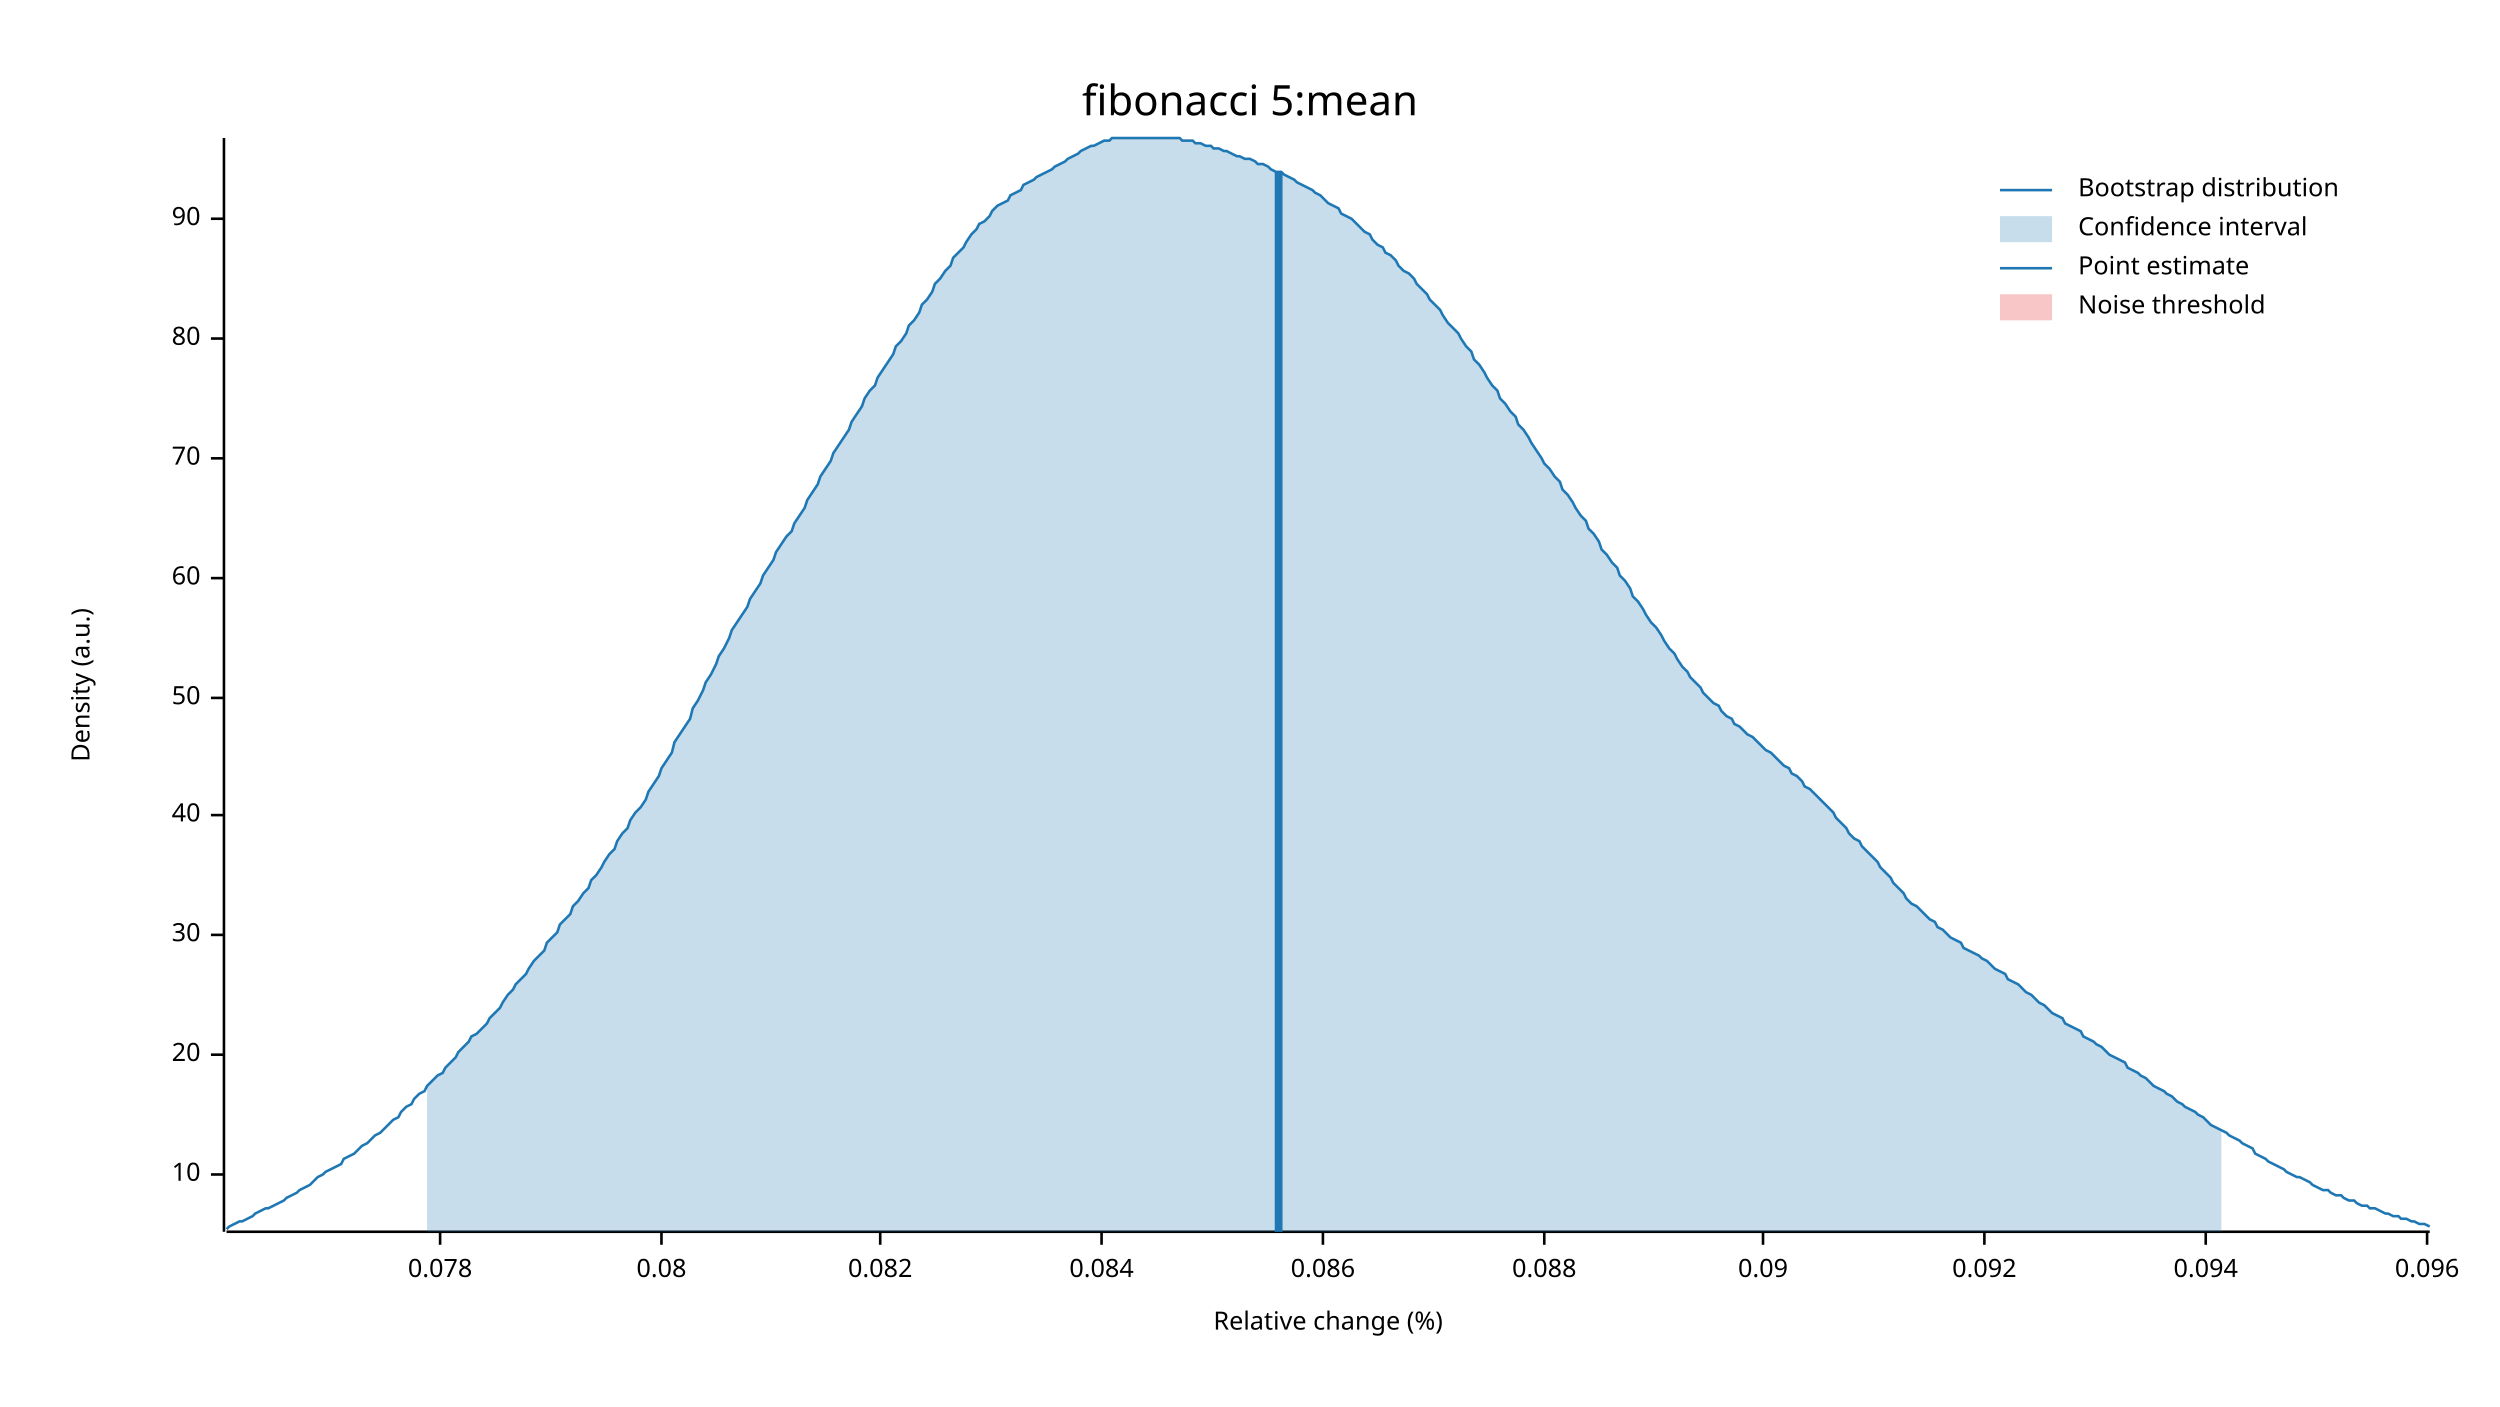
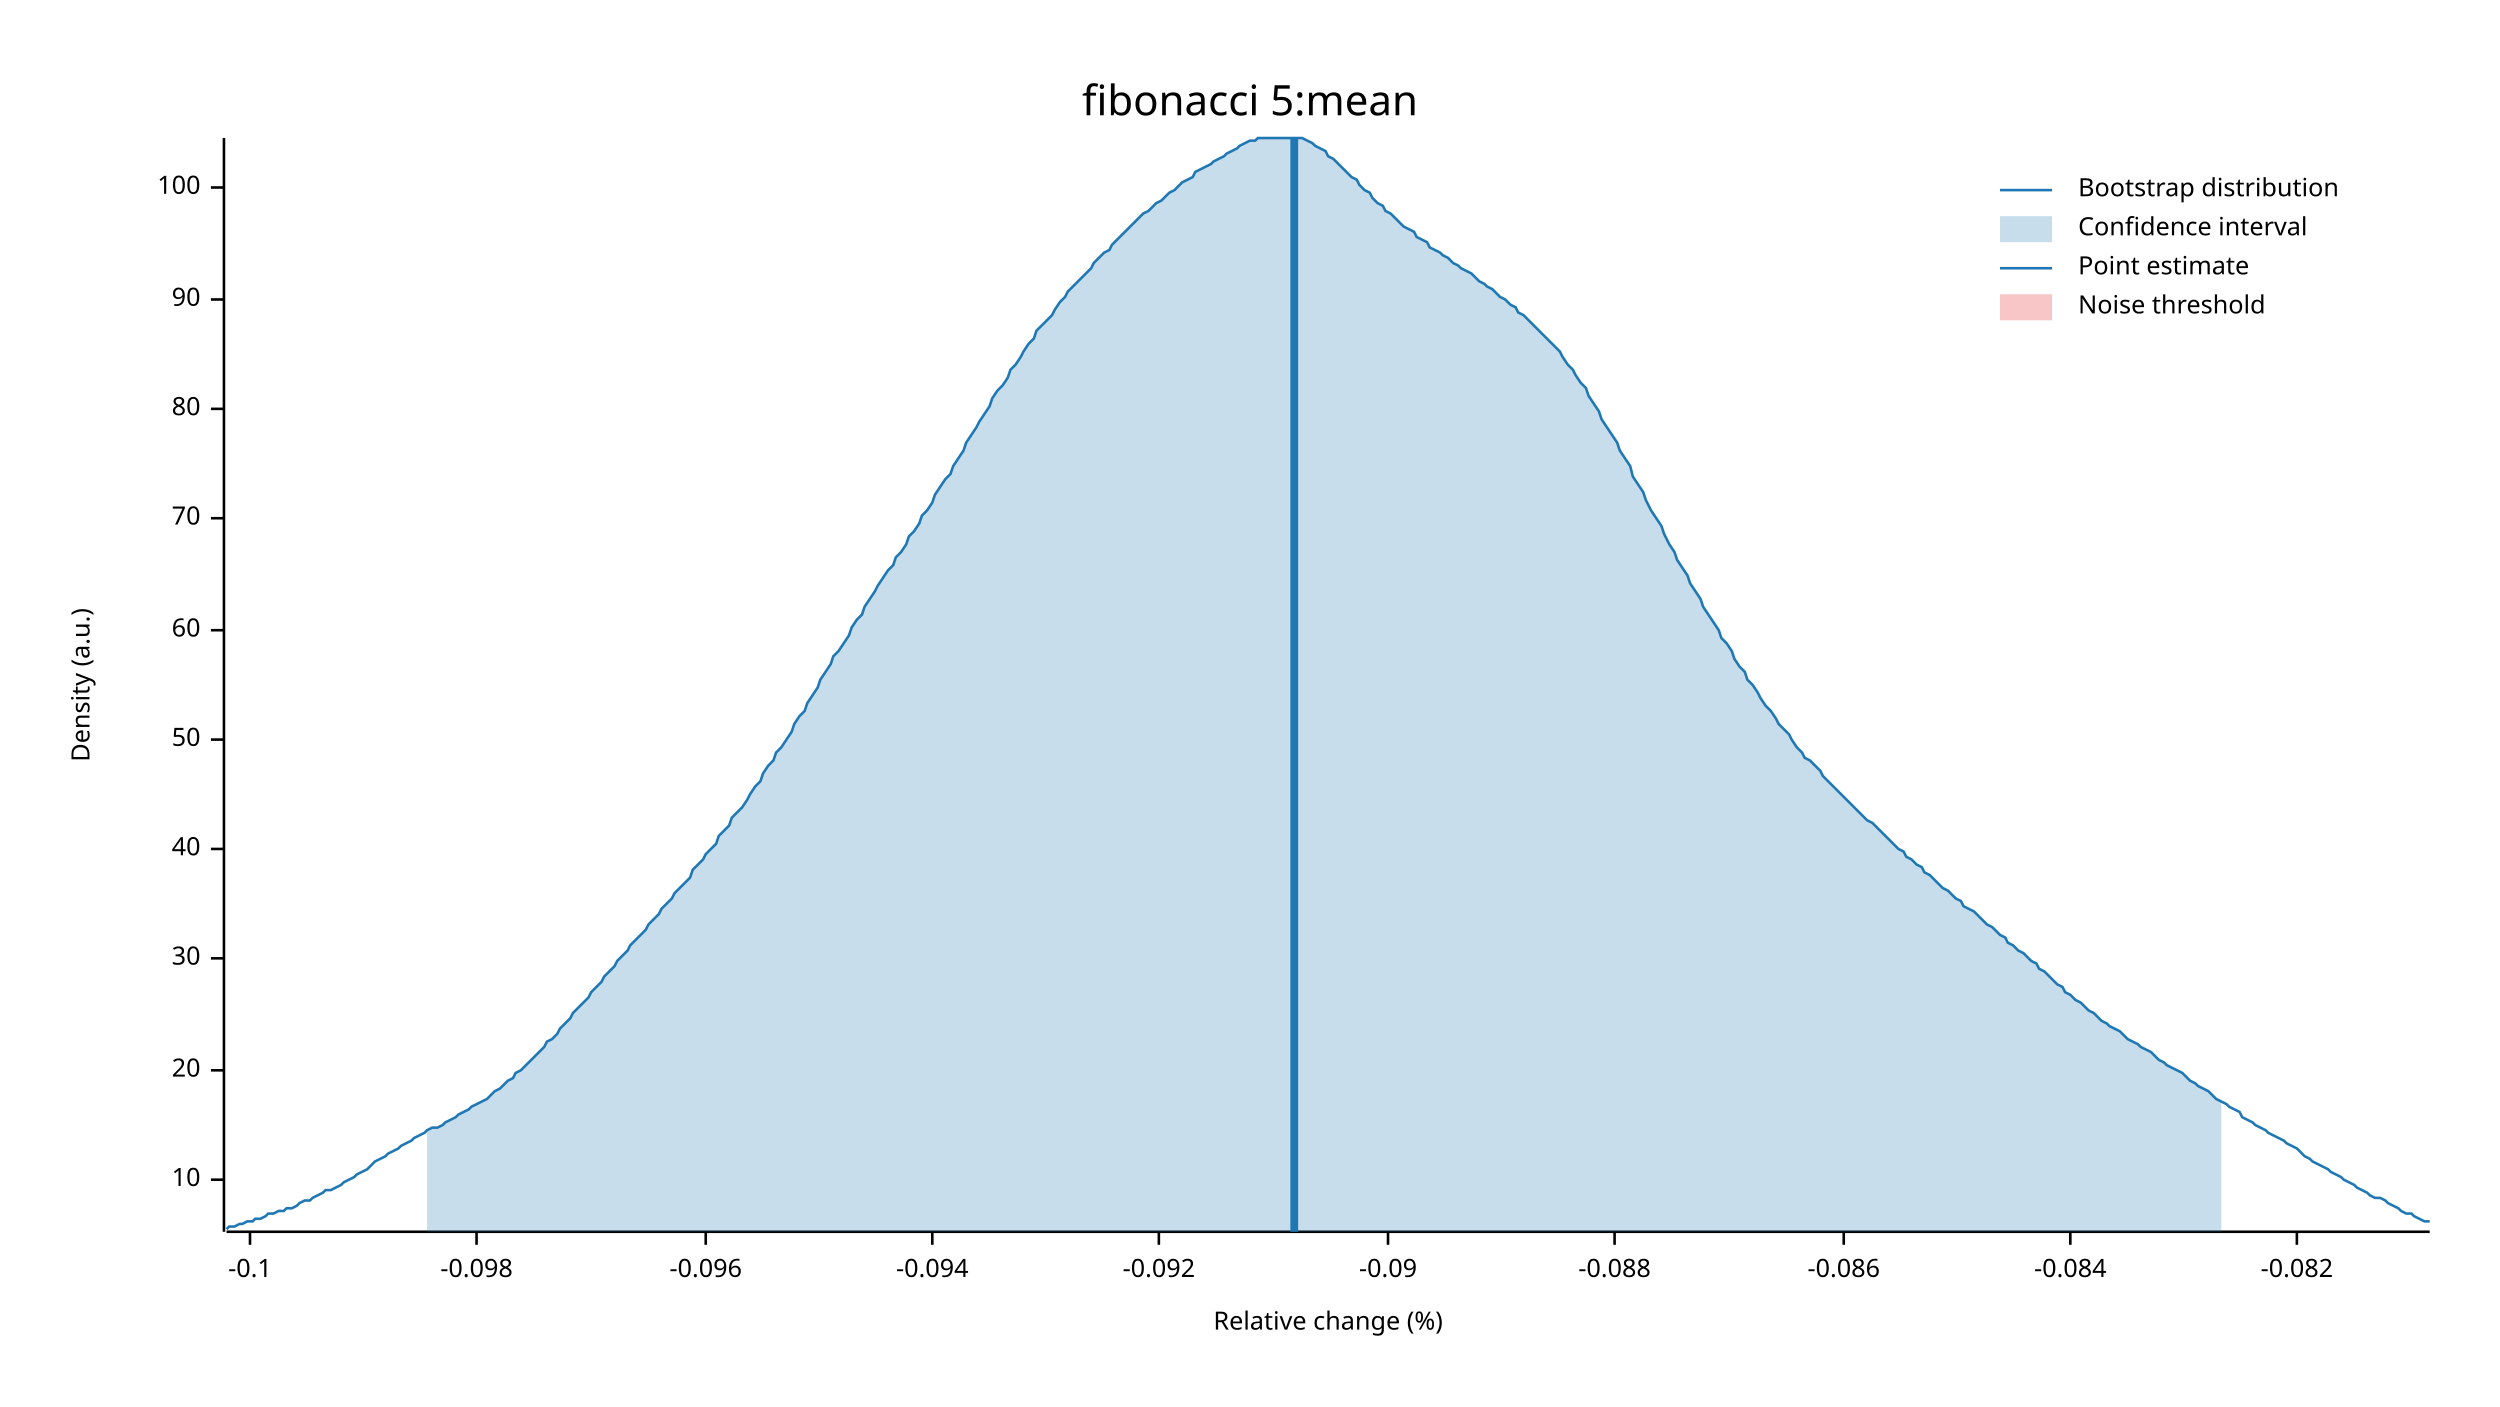
<svg xmlns="http://www.w3.org/2000/svg" width="960" height="540">
  <text x="480" y="32" dy="0.76em" text-anchor="middle" font-family="sans-serif" font-size="16.129" opacity="1" fill="#000000">
fibonacci 5:mean
</text>
  <text x="27" y="263" dy="0.76em" text-anchor="middle" font-family="sans-serif" font-size="9.677" opacity="1" fill="#000000" transform="rotate(270, 27, 263)">
Density (a.u.)
</text>
  <text x="510" y="513" dy="-0.5ex" text-anchor="middle" font-family="sans-serif" font-size="9.677" opacity="1" fill="#000000">
Relative change (%)
</text>
  <polyline fill="none" opacity="1" stroke="#000000" stroke-width="1" points="86,53 86,473 " />
-   <text x="77" y="451" dy="0.5ex" text-anchor="end" font-family="sans-serif" font-size="9.677" opacity="1" fill="#000000">
+   <text x="77" y="453" dy="0.5ex" text-anchor="end" font-family="sans-serif" font-size="9.677" opacity="1" fill="#000000">
10
</text>
-   <polyline fill="none" opacity="1" stroke="#000000" stroke-width="1" points="81,451 86,451 " />
-   <text x="77" y="405" dy="0.5ex" text-anchor="end" font-family="sans-serif" font-size="9.677" opacity="1" fill="#000000">
+   <polyline fill="none" opacity="1" stroke="#000000" stroke-width="1" points="81,453 86,453 " />
+   <text x="77" y="411" dy="0.5ex" text-anchor="end" font-family="sans-serif" font-size="9.677" opacity="1" fill="#000000">
20
</text>
-   <polyline fill="none" opacity="1" stroke="#000000" stroke-width="1" points="81,405 86,405 " />
-   <text x="77" y="359" dy="0.5ex" text-anchor="end" font-family="sans-serif" font-size="9.677" opacity="1" fill="#000000">
+   <polyline fill="none" opacity="1" stroke="#000000" stroke-width="1" points="81,411 86,411 " />
+   <text x="77" y="368" dy="0.5ex" text-anchor="end" font-family="sans-serif" font-size="9.677" opacity="1" fill="#000000">
30
</text>
-   <polyline fill="none" opacity="1" stroke="#000000" stroke-width="1" points="81,359 86,359 " />
-   <text x="77" y="313" dy="0.5ex" text-anchor="end" font-family="sans-serif" font-size="9.677" opacity="1" fill="#000000">
+   <polyline fill="none" opacity="1" stroke="#000000" stroke-width="1" points="81,368 86,368 " />
+   <text x="77" y="326" dy="0.5ex" text-anchor="end" font-family="sans-serif" font-size="9.677" opacity="1" fill="#000000">
40
</text>
-   <polyline fill="none" opacity="1" stroke="#000000" stroke-width="1" points="81,313 86,313 " />
-   <text x="77" y="268" dy="0.5ex" text-anchor="end" font-family="sans-serif" font-size="9.677" opacity="1" fill="#000000">
+   <polyline fill="none" opacity="1" stroke="#000000" stroke-width="1" points="81,326 86,326 " />
+   <text x="77" y="284" dy="0.5ex" text-anchor="end" font-family="sans-serif" font-size="9.677" opacity="1" fill="#000000">
50
</text>
-   <polyline fill="none" opacity="1" stroke="#000000" stroke-width="1" points="81,268 86,268 " />
-   <text x="77" y="222" dy="0.5ex" text-anchor="end" font-family="sans-serif" font-size="9.677" opacity="1" fill="#000000">
+   <polyline fill="none" opacity="1" stroke="#000000" stroke-width="1" points="81,284 86,284 " />
+   <text x="77" y="242" dy="0.5ex" text-anchor="end" font-family="sans-serif" font-size="9.677" opacity="1" fill="#000000">
60
</text>
-   <polyline fill="none" opacity="1" stroke="#000000" stroke-width="1" points="81,222 86,222 " />
-   <text x="77" y="176" dy="0.5ex" text-anchor="end" font-family="sans-serif" font-size="9.677" opacity="1" fill="#000000">
+   <polyline fill="none" opacity="1" stroke="#000000" stroke-width="1" points="81,242 86,242 " />
+   <text x="77" y="199" dy="0.5ex" text-anchor="end" font-family="sans-serif" font-size="9.677" opacity="1" fill="#000000">
70
</text>
-   <polyline fill="none" opacity="1" stroke="#000000" stroke-width="1" points="81,176 86,176 " />
-   <text x="77" y="130" dy="0.5ex" text-anchor="end" font-family="sans-serif" font-size="9.677" opacity="1" fill="#000000">
+   <polyline fill="none" opacity="1" stroke="#000000" stroke-width="1" points="81,199 86,199 " />
+   <text x="77" y="157" dy="0.5ex" text-anchor="end" font-family="sans-serif" font-size="9.677" opacity="1" fill="#000000">
80
</text>
-   <polyline fill="none" opacity="1" stroke="#000000" stroke-width="1" points="81,130 86,130 " />
-   <text x="77" y="84" dy="0.5ex" text-anchor="end" font-family="sans-serif" font-size="9.677" opacity="1" fill="#000000">
+   <polyline fill="none" opacity="1" stroke="#000000" stroke-width="1" points="81,157 86,157 " />
+   <text x="77" y="115" dy="0.5ex" text-anchor="end" font-family="sans-serif" font-size="9.677" opacity="1" fill="#000000">
90
</text>
-   <polyline fill="none" opacity="1" stroke="#000000" stroke-width="1" points="81,84 86,84 " />
+   <polyline fill="none" opacity="1" stroke="#000000" stroke-width="1" points="81,115 86,115 " />
+   <text x="77" y="72" dy="0.5ex" text-anchor="end" font-family="sans-serif" font-size="9.677" opacity="1" fill="#000000">
+ 100
+ </text>
+   <polyline fill="none" opacity="1" stroke="#000000" stroke-width="1" points="81,72 86,72 " />
  <polyline fill="none" opacity="1" stroke="#000000" stroke-width="1" points="87,473 933,473 " />
-   <text x="169" y="483" dy="0.76em" text-anchor="middle" font-family="sans-serif" font-size="9.677" opacity="1" fill="#000000">
- 0.078
+   <text x="96" y="483" dy="0.76em" text-anchor="middle" font-family="sans-serif" font-size="9.677" opacity="1" fill="#000000">
+ -0.1
</text>
-   <polyline fill="none" opacity="1" stroke="#000000" stroke-width="1" points="169,473 169,478 " />
-   <text x="254" y="483" dy="0.76em" text-anchor="middle" font-family="sans-serif" font-size="9.677" opacity="1" fill="#000000">
- 0.08
+   <polyline fill="none" opacity="1" stroke="#000000" stroke-width="1" points="96,473 96,478 " />
+   <text x="183" y="483" dy="0.76em" text-anchor="middle" font-family="sans-serif" font-size="9.677" opacity="1" fill="#000000">
+ -0.098
</text>
-   <polyline fill="none" opacity="1" stroke="#000000" stroke-width="1" points="254,473 254,478 " />
-   <text x="338" y="483" dy="0.76em" text-anchor="middle" font-family="sans-serif" font-size="9.677" opacity="1" fill="#000000">
- 0.082
+   <polyline fill="none" opacity="1" stroke="#000000" stroke-width="1" points="183,473 183,478 " />
+   <text x="271" y="483" dy="0.76em" text-anchor="middle" font-family="sans-serif" font-size="9.677" opacity="1" fill="#000000">
+ -0.096
</text>
-   <polyline fill="none" opacity="1" stroke="#000000" stroke-width="1" points="338,473 338,478 " />
-   <text x="423" y="483" dy="0.76em" text-anchor="middle" font-family="sans-serif" font-size="9.677" opacity="1" fill="#000000">
- 0.084
+   <polyline fill="none" opacity="1" stroke="#000000" stroke-width="1" points="271,473 271,478 " />
+   <text x="358" y="483" dy="0.76em" text-anchor="middle" font-family="sans-serif" font-size="9.677" opacity="1" fill="#000000">
+ -0.094
</text>
-   <polyline fill="none" opacity="1" stroke="#000000" stroke-width="1" points="423,473 423,478 " />
-   <text x="508" y="483" dy="0.76em" text-anchor="middle" font-family="sans-serif" font-size="9.677" opacity="1" fill="#000000">
- 0.086
+   <polyline fill="none" opacity="1" stroke="#000000" stroke-width="1" points="358,473 358,478 " />
+   <text x="445" y="483" dy="0.76em" text-anchor="middle" font-family="sans-serif" font-size="9.677" opacity="1" fill="#000000">
+ -0.092
</text>
-   <polyline fill="none" opacity="1" stroke="#000000" stroke-width="1" points="508,473 508,478 " />
-   <text x="593" y="483" dy="0.76em" text-anchor="middle" font-family="sans-serif" font-size="9.677" opacity="1" fill="#000000">
- 0.088
+   <polyline fill="none" opacity="1" stroke="#000000" stroke-width="1" points="445,473 445,478 " />
+   <text x="533" y="483" dy="0.76em" text-anchor="middle" font-family="sans-serif" font-size="9.677" opacity="1" fill="#000000">
+ -0.09
</text>
-   <polyline fill="none" opacity="1" stroke="#000000" stroke-width="1" points="593,473 593,478 " />
-   <text x="677" y="483" dy="0.76em" text-anchor="middle" font-family="sans-serif" font-size="9.677" opacity="1" fill="#000000">
- 0.09
+   <polyline fill="none" opacity="1" stroke="#000000" stroke-width="1" points="533,473 533,478 " />
+   <text x="620" y="483" dy="0.76em" text-anchor="middle" font-family="sans-serif" font-size="9.677" opacity="1" fill="#000000">
+ -0.088
</text>
-   <polyline fill="none" opacity="1" stroke="#000000" stroke-width="1" points="677,473 677,478 " />
-   <text x="762" y="483" dy="0.76em" text-anchor="middle" font-family="sans-serif" font-size="9.677" opacity="1" fill="#000000">
- 0.092
+   <polyline fill="none" opacity="1" stroke="#000000" stroke-width="1" points="620,473 620,478 " />
+   <text x="708" y="483" dy="0.76em" text-anchor="middle" font-family="sans-serif" font-size="9.677" opacity="1" fill="#000000">
+ -0.086
</text>
-   <polyline fill="none" opacity="1" stroke="#000000" stroke-width="1" points="762,473 762,478 " />
-   <text x="847" y="483" dy="0.76em" text-anchor="middle" font-family="sans-serif" font-size="9.677" opacity="1" fill="#000000">
- 0.094
+   <polyline fill="none" opacity="1" stroke="#000000" stroke-width="1" points="708,473 708,478 " />
+   <text x="795" y="483" dy="0.76em" text-anchor="middle" font-family="sans-serif" font-size="9.677" opacity="1" fill="#000000">
+ -0.084
</text>
-   <polyline fill="none" opacity="1" stroke="#000000" stroke-width="1" points="847,473 847,478 " />
-   <text x="932" y="483" dy="0.76em" text-anchor="middle" font-family="sans-serif" font-size="9.677" opacity="1" fill="#000000">
- 0.096
+   <polyline fill="none" opacity="1" stroke="#000000" stroke-width="1" points="795,473 795,478 " />
+   <text x="882" y="483" dy="0.76em" text-anchor="middle" font-family="sans-serif" font-size="9.677" opacity="1" fill="#000000">
+ -0.082
</text>
-   <polyline fill="none" opacity="1" stroke="#000000" stroke-width="1" points="932,473 932,478 " />
-   <polyline fill="none" opacity="1" stroke="#1F78B4" stroke-width="1" points="87,472 88,471 90,470 92,469 93,469 95,468 97,467 98,466 100,465 102,464 103,464 105,463 107,462 109,461 110,460 112,459 114,458 115,457 117,456 119,455 120,454 122,452 124,451 125,450 127,449 129,448 131,447 132,445 134,444 136,443 137,442 139,440 141,439 142,438 144,436 146,435 148,433 149,432 151,430 153,429 154,427 156,425 158,424 159,422 161,420 163,419 164,417 166,415 168,413 170,412 171,410 173,408 175,406 176,404 178,402 180,400 181,398 183,397 185,395 187,393 188,391 190,389 192,387 193,385 195,382 197,380 198,378 200,376 202,374 203,372 205,369 207,367 209,365 210,362 212,360 214,358 215,355 217,353 219,351 220,348 222,346 224,343 226,341 227,338 229,336 231,333 232,331 234,328 236,326 237,323 239,320 241,318 242,315 244,312 246,310 248,307 249,304 251,301 253,298 254,295 256,292 258,289 259,285 261,282 263,279 265,276 266,272 268,269 270,265 271,262 273,259 275,255 276,252 278,249 280,245 281,242 283,239 285,236 287,233 288,230 290,227 292,224 293,221 295,218 297,215 298,212 300,209 302,206 304,204 305,201 307,198 309,195 310,192 312,189 314,186 315,183 317,180 319,177 320,174 322,171 324,168 326,165 327,162 329,159 331,156 332,153 334,150 336,148 337,145 339,142 341,139 343,136 344,133 346,131 348,128 349,125 351,123 353,120 354,117 356,115 358,112 359,109 361,107 363,104 365,102 366,99 368,97 370,95 371,93 373,90 375,88 376,86 378,85 380,83 381,81 383,79 385,78 387,77 388,75 390,74 392,73 393,71 395,70 397,69 398,68 400,67 402,66 404,65 405,64 407,63 409,62 410,61 412,60 414,59 415,58 417,57 419,56 420,56 422,55 424,54 426,54 427,53 429,53 431,53 432,53 434,53 436,53 437,53 439,53 441,53 443,53 444,53 446,53 448,53 449,53 451,53 453,53 454,54 456,54 458,54 459,55 461,55 463,56 465,56 466,57 468,57 470,58 471,58 473,59 475,60 476,60 478,61 480,61 482,62 483,63 485,63 487,64 488,65 490,66 492,66 493,67 495,68 497,69 498,70 500,71 502,72 504,73 505,74 507,75 509,77 510,78 512,79 514,80 515,82 517,83 519,84 521,86 522,87 524,89 526,90 527,92 529,94 531,95 532,97 534,98 536,100 537,102 539,104 541,105 543,107 544,109 546,111 548,113 549,115 551,117 553,119 554,121 556,124 558,126 560,128 561,130 563,133 565,135 566,138 568,140 570,143 571,145 573,148 575,150 576,153 578,155 580,158 582,160 583,163 585,165 587,168 588,170 590,173 592,176 593,178 595,180 597,183 599,185 600,188 602,190 604,193 605,195 607,198 609,200 610,203 612,205 614,208 615,211 617,213 619,216 621,218 622,221 624,223 626,226 627,229 629,231 631,234 632,236 634,239 636,241 638,244 639,246 641,249 643,251 644,253 646,256 648,258 649,260 651,262 653,264 654,266 656,268 658,270 660,271 661,273 663,275 665,276 666,278 668,279 670,281 671,282 673,283 675,285 676,286 678,288 680,289 682,291 683,292 685,294 687,295 688,297 690,298 692,300 693,302 695,303 697,305 699,307 700,308 702,310 704,312 705,314 707,316 709,318 710,320 712,322 714,323 715,325 717,327 719,329 721,331 722,333 724,335 726,337 727,339 729,341 731,343 732,345 734,347 736,348 738,350 739,351 741,353 743,354 744,356 746,357 748,359 749,360 751,361 753,362 754,364 756,365 758,366 760,367 761,368 763,369 765,371 766,372 768,373 770,374 771,376 773,377 775,378 777,380 778,381 780,382 782,384 783,385 785,386 787,388 788,389 790,390 792,391 793,393 795,394 797,395 799,396 800,398 802,399 804,400 805,401 807,402 809,404 810,405 812,406 814,407 816,408 817,410 819,411 821,412 822,413 824,414 826,416 827,417 829,418 831,419 832,420 834,421 836,423 838,424 839,425 841,426 843,427 844,428 846,429 848,431 849,432 851,433 853,434 855,435 856,436 858,437 860,438 861,439 863,440 865,441 866,443 868,444 870,445 871,446 873,447 875,448 877,449 878,450 880,451 882,452 883,452 885,453 887,454 888,455 890,456 892,457 894,457 895,458 897,459 899,459 900,460 902,461 904,461 905,462 907,463 909,463 910,464 912,464 914,465 916,466 917,466 919,467 921,467 922,468 924,468 926,469 927,469 929,470 931,470 933,471 " />
-   <polygon opacity="0.25" fill="#1F78B4" points="164,417 166,415 168,413 170,412 171,410 173,408 175,406 176,404 178,402 180,400 181,398 183,397 185,395 187,393 188,391 190,389 192,387 193,385 195,382 197,380 198,378 200,376 202,374 203,372 205,369 207,367 209,365 210,362 212,360 214,358 215,355 217,353 219,351 220,348 222,346 224,343 226,341 227,338 229,336 231,333 232,331 234,328 236,326 237,323 239,320 241,318 242,315 244,312 246,310 248,307 249,304 251,301 253,298 254,295 256,292 258,289 259,285 261,282 263,279 265,276 266,272 268,269 270,265 271,262 273,259 275,255 276,252 278,249 280,245 281,242 283,239 285,236 287,233 288,230 290,227 292,224 293,221 295,218 297,215 298,212 300,209 302,206 304,204 305,201 307,198 309,195 310,192 312,189 314,186 315,183 317,180 319,177 320,174 322,171 324,168 326,165 327,162 329,159 331,156 332,153 334,150 336,148 337,145 339,142 341,139 343,136 344,133 346,131 348,128 349,125 351,123 353,120 354,117 356,115 358,112 359,109 361,107 363,104 365,102 366,99 368,97 370,95 371,93 373,90 375,88 376,86 378,85 380,83 381,81 383,79 385,78 387,77 388,75 390,74 392,73 393,71 395,70 397,69 398,68 400,67 402,66 404,65 405,64 407,63 409,62 410,61 412,60 414,59 415,58 417,57 419,56 420,56 422,55 424,54 426,54 427,53 429,53 431,53 432,53 434,53 436,53 437,53 439,53 441,53 443,53 444,53 446,53 448,53 449,53 451,53 453,53 454,54 456,54 458,54 459,55 461,55 463,56 465,56 466,57 468,57 470,58 471,58 473,59 475,60 476,60 478,61 480,61 482,62 483,63 485,63 487,64 488,65 490,66 492,66 493,67 495,68 497,69 498,70 500,71 502,72 504,73 505,74 507,75 509,77 510,78 512,79 514,80 515,82 517,83 519,84 521,86 522,87 524,89 526,90 527,92 529,94 531,95 532,97 534,98 536,100 537,102 539,104 541,105 543,107 544,109 546,111 548,113 549,115 551,117 553,119 554,121 556,124 558,126 560,128 561,130 563,133 565,135 566,138 568,140 570,143 571,145 573,148 575,150 576,153 578,155 580,158 582,160 583,163 585,165 587,168 588,170 590,173 592,176 593,178 595,180 597,183 599,185 600,188 602,190 604,193 605,195 607,198 609,200 610,203 612,205 614,208 615,211 617,213 619,216 621,218 622,221 624,223 626,226 627,229 629,231 631,234 632,236 634,239 636,241 638,244 639,246 641,249 643,251 644,253 646,256 648,258 649,260 651,262 653,264 654,266 656,268 658,270 660,271 661,273 663,275 665,276 666,278 668,279 670,281 671,282 673,283 675,285 676,286 678,288 680,289 682,291 683,292 685,294 687,295 688,297 690,298 692,300 693,302 695,303 697,305 699,307 700,308 702,310 704,312 705,314 707,316 709,318 710,320 712,322 714,323 715,325 717,327 719,329 721,331 722,333 724,335 726,337 727,339 729,341 731,343 732,345 734,347 736,348 738,350 739,351 741,353 743,354 744,356 746,357 748,359 749,360 751,361 753,362 754,364 756,365 758,366 760,367 761,368 763,369 765,371 766,372 768,373 770,374 771,376 773,377 775,378 777,380 778,381 780,382 782,384 783,385 785,386 787,388 788,389 790,390 792,391 793,393 795,394 797,395 799,396 800,398 802,399 804,400 805,401 807,402 809,404 810,405 812,406 814,407 816,408 817,410 819,411 821,412 822,413 824,414 826,416 827,417 829,418 831,419 832,420 834,421 836,423 838,424 839,425 841,426 843,427 844,428 846,429 848,431 849,432 851,433 853,434 853,473 164,473 " />
-   <polyline fill="none" opacity="1" stroke="#1F78B4" stroke-width="3" points="491,473 491,66 " />
+   <polyline fill="none" opacity="1" stroke="#000000" stroke-width="1" points="882,473 882,478 " />
+   <polyline fill="none" opacity="1" stroke="#1F78B4" stroke-width="1" points="87,472 88,471 90,471 92,470 93,470 95,469 97,469 98,468 100,468 102,467 103,466 105,466 107,465 109,465 110,464 112,464 114,463 115,462 117,461 119,461 120,460 122,459 124,458 125,457 127,457 129,456 131,455 132,454 134,453 136,452 137,451 139,450 141,449 142,448 144,446 146,445 148,444 149,443 151,442 153,441 154,440 156,439 158,438 159,437 161,436 163,435 164,434 166,433 168,433 170,432 171,431 173,430 175,429 176,428 178,427 180,426 181,425 183,424 185,423 187,422 188,421 190,419 192,418 193,417 195,415 197,414 198,412 200,411 202,409 203,408 205,406 207,404 209,402 210,400 212,399 214,397 215,395 217,393 219,391 220,389 222,387 224,385 226,383 227,381 229,379 231,377 232,375 234,373 236,371 237,369 239,367 241,365 242,363 244,361 246,359 248,357 249,355 251,353 253,351 254,349 256,347 258,345 259,343 261,341 263,339 265,337 266,334 268,332 270,330 271,328 273,326 275,324 276,321 278,319 280,317 281,314 283,312 285,310 287,307 288,305 290,302 292,300 293,297 295,294 297,292 298,289 300,287 302,284 304,281 305,278 307,275 309,273 310,270 312,267 314,264 315,261 317,258 319,255 320,252 322,250 324,247 326,244 327,241 329,238 331,236 332,233 334,230 336,227 337,225 339,222 341,219 343,217 344,214 346,212 348,209 349,206 351,204 353,201 354,198 356,196 358,193 359,190 361,187 363,184 365,182 366,179 368,176 370,173 371,170 373,167 375,164 376,162 378,159 380,156 381,153 383,150 385,148 387,145 388,142 390,140 392,137 393,135 395,132 397,130 398,127 400,125 402,123 404,121 405,119 407,116 409,114 410,112 412,110 414,108 415,107 417,105 419,103 420,101 422,99 424,97 426,96 427,94 429,92 431,90 432,89 434,87 436,85 437,84 439,82 441,81 443,79 444,78 446,77 448,75 449,74 451,73 453,71 454,70 456,69 458,68 459,66 461,65 463,64 465,63 466,62 468,61 470,60 471,59 473,58 475,57 476,56 478,55 480,54 482,54 483,53 485,53 487,53 488,53 490,53 492,53 493,53 495,53 497,53 498,53 500,53 502,54 504,55 505,56 507,57 509,58 510,60 512,61 514,63 515,64 517,66 519,68 521,69 522,71 524,73 526,74 527,76 529,78 531,79 532,81 534,82 536,84 537,85 539,87 541,88 543,89 544,91 546,92 548,93 549,95 551,96 553,97 554,98 556,99 558,101 560,102 561,103 563,104 565,105 566,106 568,108 570,109 571,110 573,111 575,113 576,114 578,115 580,117 582,118 583,120 585,121 587,123 588,124 590,126 592,128 593,129 595,131 597,133 599,135 600,137 602,140 604,142 605,144 607,147 609,149 610,152 612,155 614,158 615,161 617,164 619,167 621,170 622,173 624,176 626,179 627,183 629,186 631,189 632,192 634,196 636,199 638,202 639,205 641,209 643,212 644,215 646,218 648,221 649,224 651,227 653,230 654,233 656,236 658,239 660,242 661,245 663,247 665,250 666,253 668,256 670,258 671,261 673,263 675,266 676,268 678,271 680,273 682,276 683,278 685,280 687,282 688,284 690,287 692,289 693,291 695,292 697,294 699,296 700,298 702,300 704,302 705,303 707,305 709,307 710,308 712,310 714,312 715,313 717,315 719,316 721,318 722,319 724,321 726,323 727,324 729,326 731,327 732,329 734,330 736,332 738,333 739,335 741,336 743,338 744,339 746,341 748,342 749,343 751,345 753,346 754,348 756,349 758,350 760,352 761,353 763,355 765,356 766,357 768,359 770,360 771,362 773,363 775,365 777,366 778,367 780,369 782,370 783,372 785,373 787,375 788,376 790,378 792,379 793,381 795,382 797,384 799,385 800,386 802,388 804,389 805,390 807,392 809,393 810,394 812,395 814,396 816,398 817,399 819,400 821,401 822,402 824,403 826,404 827,405 829,407 831,408 832,409 834,410 836,411 838,412 839,413 841,415 843,416 844,417 846,418 848,419 849,420 851,422 853,423 855,424 856,425 858,426 860,427 861,429 863,430 865,431 866,432 868,433 870,434 871,435 873,436 875,437 877,438 878,439 880,440 882,441 883,442 885,444 887,445 888,446 890,447 892,448 894,449 895,450 897,451 899,452 900,453 902,454 904,455 905,456 907,457 909,458 910,459 912,460 914,460 916,461 917,462 919,463 921,464 922,465 924,466 926,466 927,467 929,468 931,469 933,469 " />
+   <polygon opacity="0.25" fill="#1F78B4" points="164,434 166,433 168,433 170,432 171,431 173,430 175,429 176,428 178,427 180,426 181,425 183,424 185,423 187,422 188,421 190,419 192,418 193,417 195,415 197,414 198,412 200,411 202,409 203,408 205,406 207,404 209,402 210,400 212,399 214,397 215,395 217,393 219,391 220,389 222,387 224,385 226,383 227,381 229,379 231,377 232,375 234,373 236,371 237,369 239,367 241,365 242,363 244,361 246,359 248,357 249,355 251,353 253,351 254,349 256,347 258,345 259,343 261,341 263,339 265,337 266,334 268,332 270,330 271,328 273,326 275,324 276,321 278,319 280,317 281,314 283,312 285,310 287,307 288,305 290,302 292,300 293,297 295,294 297,292 298,289 300,287 302,284 304,281 305,278 307,275 309,273 310,270 312,267 314,264 315,261 317,258 319,255 320,252 322,250 324,247 326,244 327,241 329,238 331,236 332,233 334,230 336,227 337,225 339,222 341,219 343,217 344,214 346,212 348,209 349,206 351,204 353,201 354,198 356,196 358,193 359,190 361,187 363,184 365,182 366,179 368,176 370,173 371,170 373,167 375,164 376,162 378,159 380,156 381,153 383,150 385,148 387,145 388,142 390,140 392,137 393,135 395,132 397,130 398,127 400,125 402,123 404,121 405,119 407,116 409,114 410,112 412,110 414,108 415,107 417,105 419,103 420,101 422,99 424,97 426,96 427,94 429,92 431,90 432,89 434,87 436,85 437,84 439,82 441,81 443,79 444,78 446,77 448,75 449,74 451,73 453,71 454,70 456,69 458,68 459,66 461,65 463,64 465,63 466,62 468,61 470,60 471,59 473,58 475,57 476,56 478,55 480,54 482,54 483,53 485,53 487,53 488,53 490,53 492,53 493,53 495,53 497,53 498,53 500,53 502,54 504,55 505,56 507,57 509,58 510,60 512,61 514,63 515,64 517,66 519,68 521,69 522,71 524,73 526,74 527,76 529,78 531,79 532,81 534,82 536,84 537,85 539,87 541,88 543,89 544,91 546,92 548,93 549,95 551,96 553,97 554,98 556,99 558,101 560,102 561,103 563,104 565,105 566,106 568,108 570,109 571,110 573,111 575,113 576,114 578,115 580,117 582,118 583,120 585,121 587,123 588,124 590,126 592,128 593,129 595,131 597,133 599,135 600,137 602,140 604,142 605,144 607,147 609,149 610,152 612,155 614,158 615,161 617,164 619,167 621,170 622,173 624,176 626,179 627,183 629,186 631,189 632,192 634,196 636,199 638,202 639,205 641,209 643,212 644,215 646,218 648,221 649,224 651,227 653,230 654,233 656,236 658,239 660,242 661,245 663,247 665,250 666,253 668,256 670,258 671,261 673,263 675,266 676,268 678,271 680,273 682,276 683,278 685,280 687,282 688,284 690,287 692,289 693,291 695,292 697,294 699,296 700,298 702,300 704,302 705,303 707,305 709,307 710,308 712,310 714,312 715,313 717,315 719,316 721,318 722,319 724,321 726,323 727,324 729,326 731,327 732,329 734,330 736,332 738,333 739,335 741,336 743,338 744,339 746,341 748,342 749,343 751,345 753,346 754,348 756,349 758,350 760,352 761,353 763,355 765,356 766,357 768,359 770,360 771,362 773,363 775,365 777,366 778,367 780,369 782,370 783,372 785,373 787,375 788,376 790,378 792,379 793,381 795,382 797,384 799,385 800,386 802,388 804,389 805,390 807,392 809,393 810,394 812,395 814,396 816,398 817,399 819,400 821,401 822,402 824,403 826,404 827,405 829,407 831,408 832,409 834,410 836,411 838,412 839,413 841,415 843,416 844,417 846,418 848,419 849,420 851,422 853,423 853,473 164,473 " />
+   <polyline fill="none" opacity="1" stroke="#1F78B4" stroke-width="3" points="497,473 497,53 " />
  <rect x="510" y="53" width="0" height="419" opacity="0.1" fill="#E31A1C" stroke="none" />
  <text x="798" y="68" dy="0.76em" text-anchor="start" font-family="sans-serif" font-size="9.677" opacity="1" fill="#000000">
Bootstrap distribution
</text>
  <text x="798" y="83" dy="0.76em" text-anchor="start" font-family="sans-serif" font-size="9.677" opacity="1" fill="#000000">
Confidence interval
</text>
  <text x="798" y="98" dy="0.76em" text-anchor="start" font-family="sans-serif" font-size="9.677" opacity="1" fill="#000000">
Point estimate
</text>
  <text x="798" y="113" dy="0.76em" text-anchor="start" font-family="sans-serif" font-size="9.677" opacity="1" fill="#000000">
Noise threshold
</text>
  <polyline fill="none" opacity="1" stroke="#1F78B4" stroke-width="1" points="768,73 788,73 " />
  <rect x="768" y="83" width="20" height="10" opacity="0.25" fill="#1F78B4" stroke="none" />
  <polyline fill="none" opacity="1" stroke="#1F78B4" stroke-width="1" points="768,103 788,103 " />
  <rect x="768" y="113" width="20" height="10" opacity="0.25" fill="#E31A1C" stroke="none" />
</svg>
